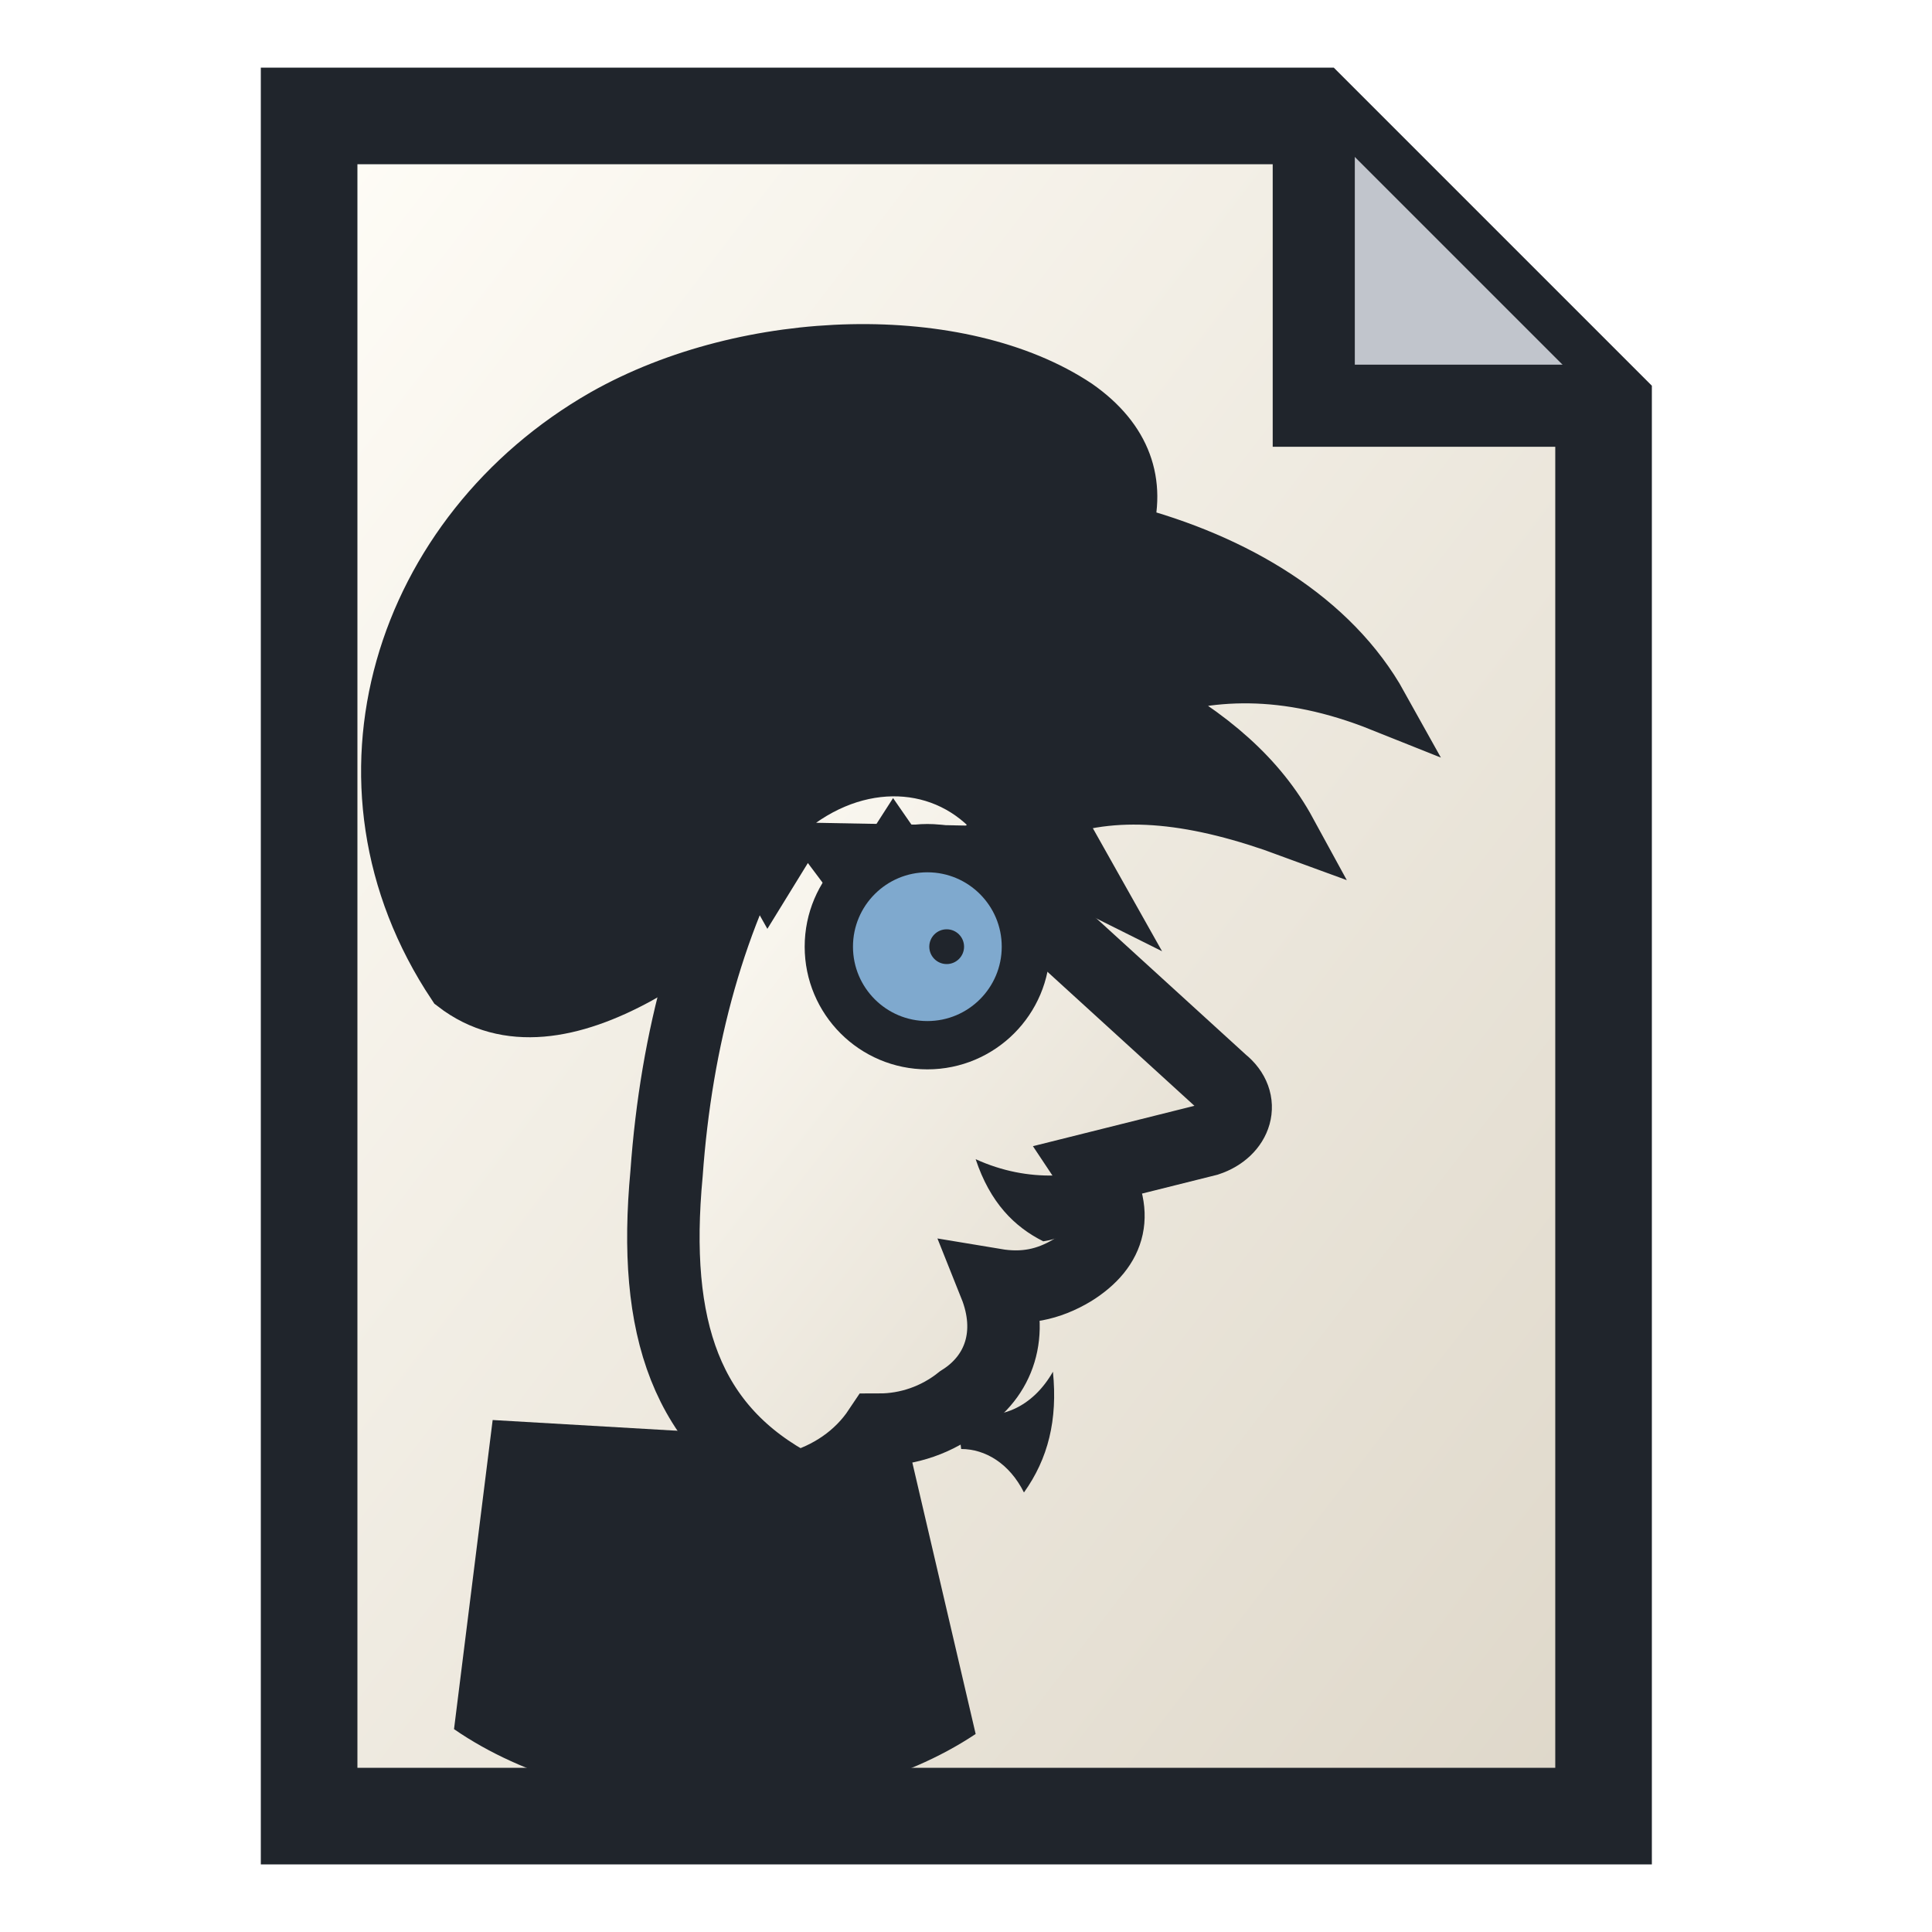
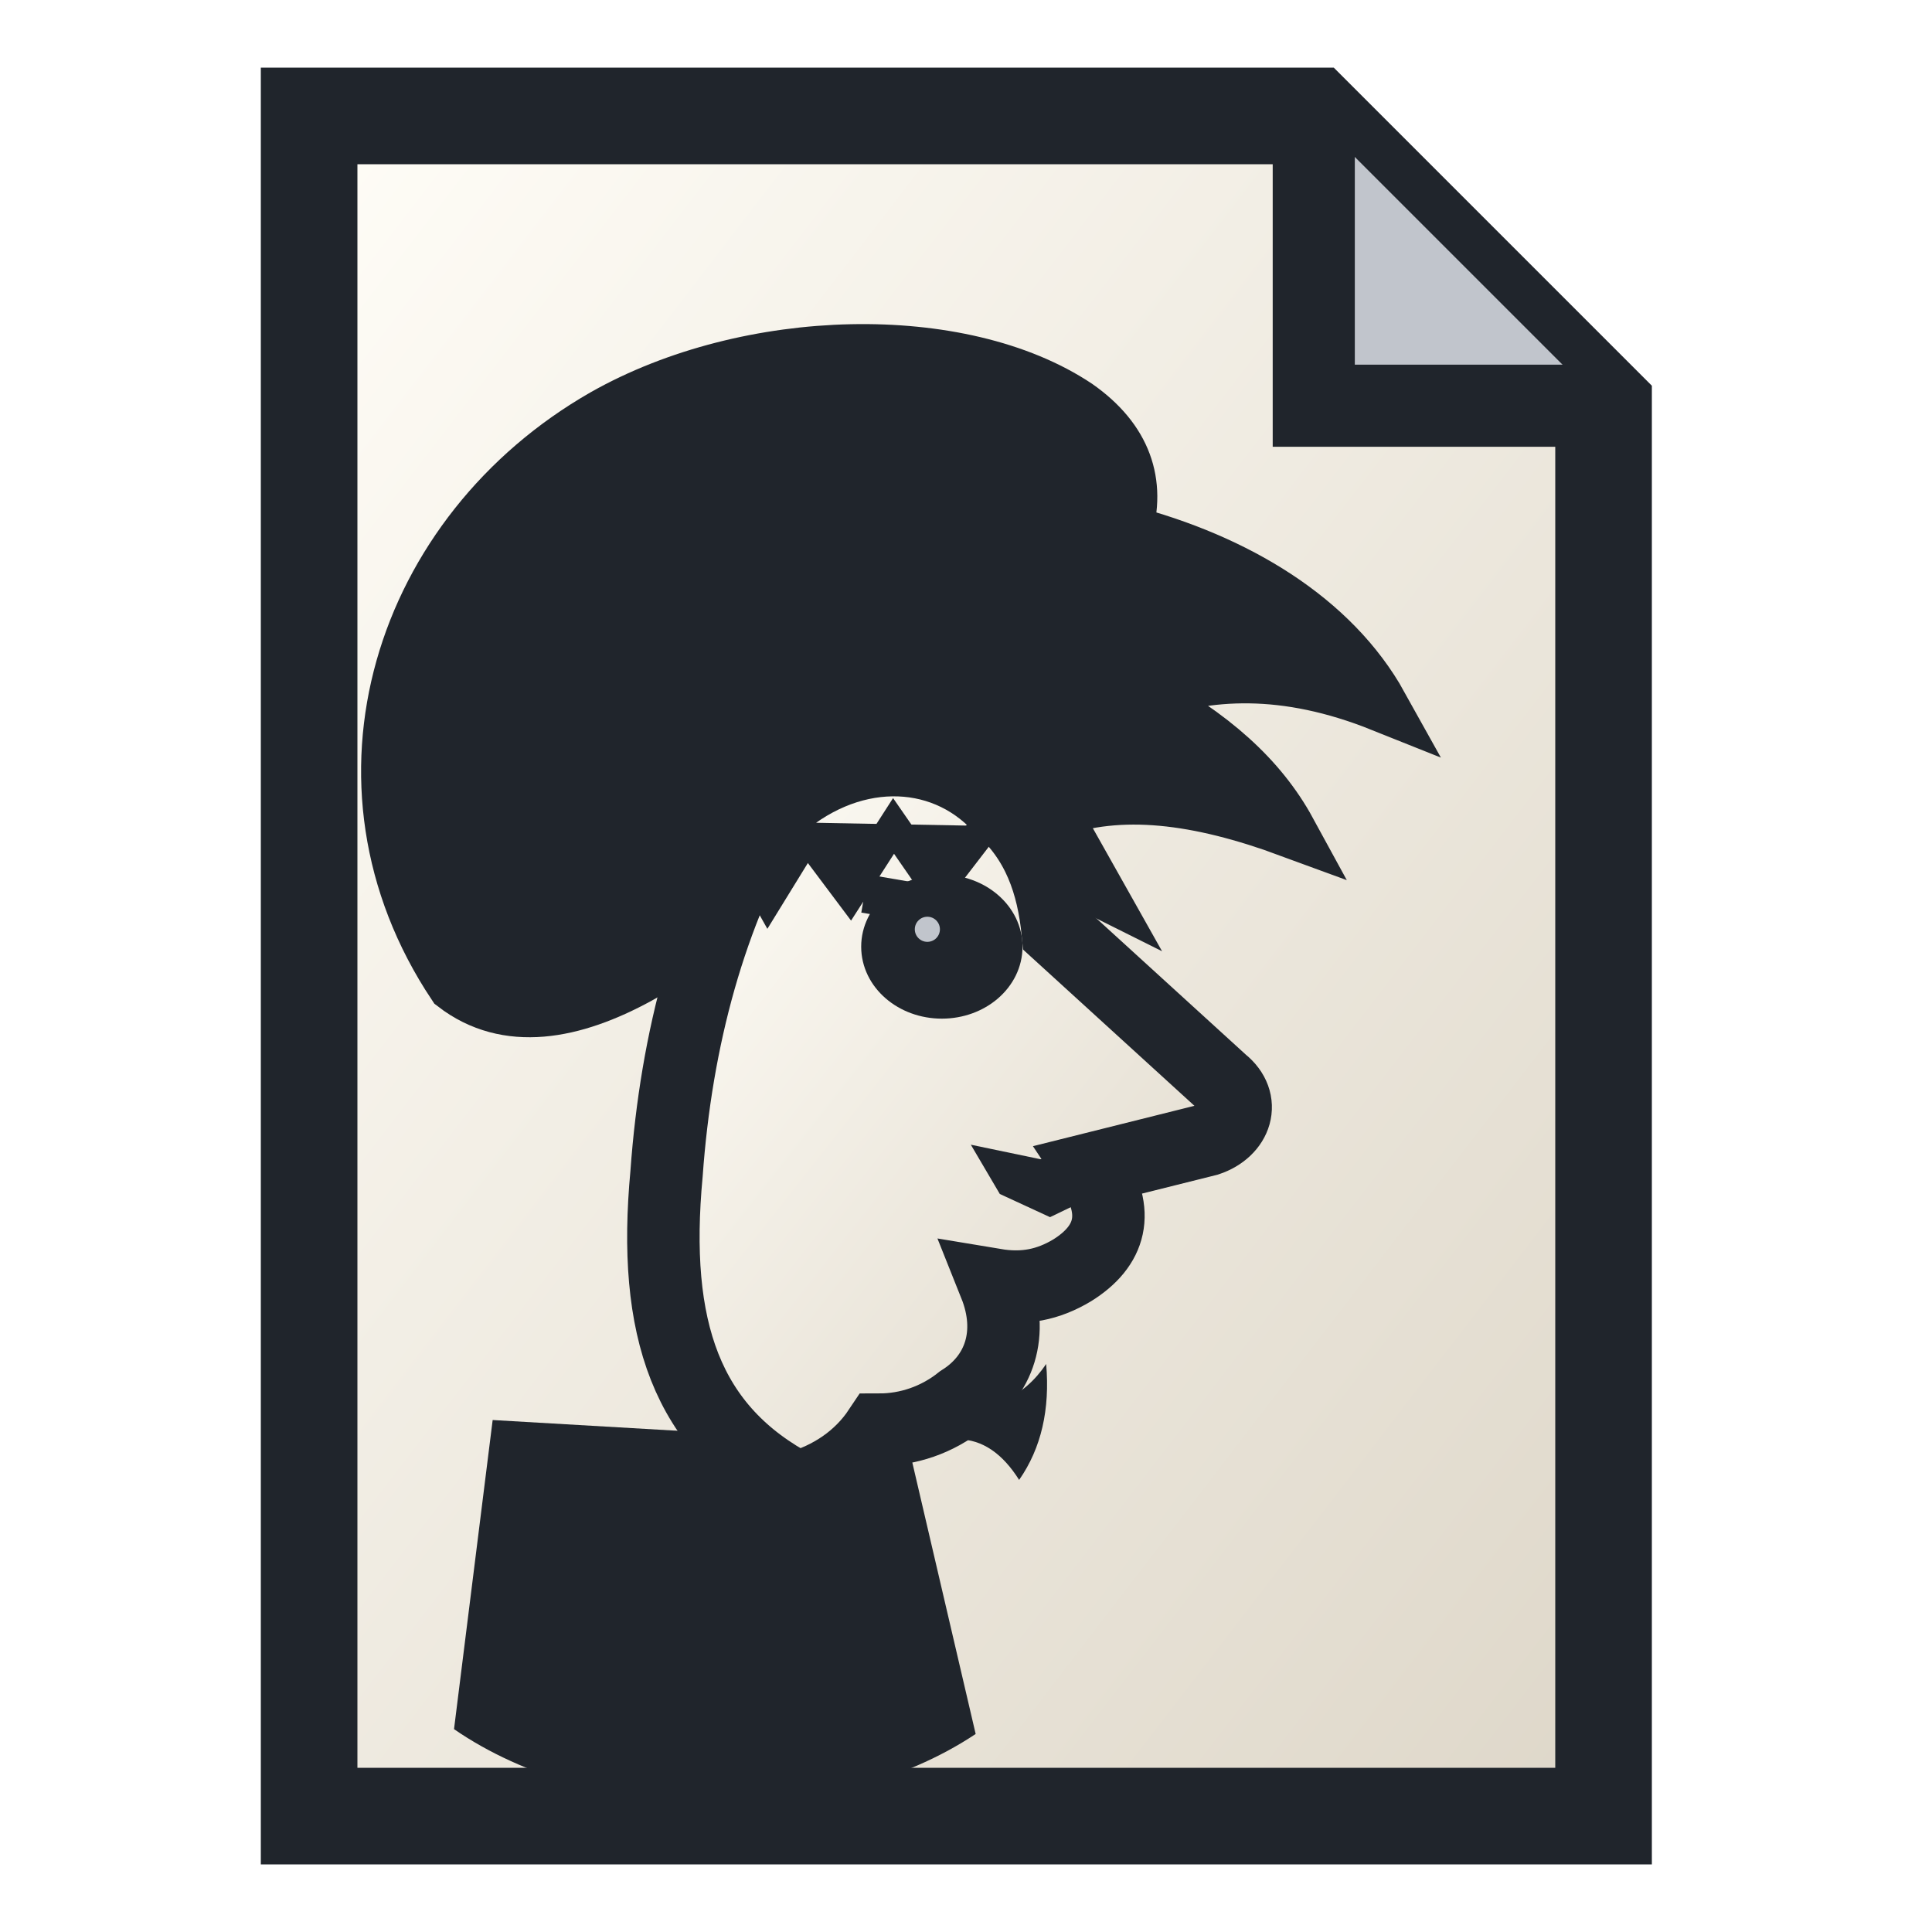
<svg xmlns="http://www.w3.org/2000/svg" width="20" height="20" viewBox="0 0 20 20">
  <defs>
    <linearGradient id="p" x2="1" y2="1">
      <stop stop-color="#fffdf7" />
      <stop offset="1" stop-color="#ded7c9" />
    </linearGradient>
  </defs>
  <path d="M3.2 1.2h10.4l3 3v14.6H3.2Z" fill="url(#p)" stroke="#20252c" stroke-width="1" />
  <path d="M13.6 1.2v3h3" fill="#c1c5cc" stroke="#20252c" stroke-width=".85" />
  <path d="m5.1 14.7-.4 3.2c1.45 1 3.9 1.05 5.4.05l-.7-3Z" fill="#20252c" />
  <path d="M4.7 10.2c-1.4-2.1-.55-4.7 1.55-5.9 1.5-.85 3.7-.9 4.9-.1.5.35.65.8.5 1.3 1.15.3 2.15.9 2.65 1.8-1-.4-1.8-.35-2.5-.1.75.4 1.25.85 1.55 1.4-.95-.35-1.75-.45-2.45-.2l.45.8c-1-.5-1.9-.7-2.9-.55-1 1-2.65 2.4-3.75 1.55Z" fill="#20252c" stroke="#20252c" stroke-width=".55" />
  <path d="M8 8.4c.75-.7 1.75-.7 2.35-.05.4.35.55.8.6 1.3l1.7 1.55c.25.2.15.5-.15.6l-1.2.3c.3.45.2.8-.2 1.05-.25.15-.5.2-.8.15.2.5.05.95-.35 1.2-.25.2-.55.3-.85.3-.2.3-.5.5-.85.6-1.15-.6-1.5-1.65-1.35-3.25.1-1.4.45-2.7 1.1-3.8Z" fill="url(#p)" stroke="#20252c" stroke-width=".75" />
  <path d="m7.5 8.5.45.8.4-.65.45.6.45-.7.45.65.5-.65" fill="#20252c" stroke="#20252c" stroke-width=".32" />
-   <circle cx="9.6" cy="9.8" r="1.02" fill="#7fa9ce" stroke="#20252c" stroke-width=".5" />
-   <circle cx="9.8" cy="9.8" r=".18" fill="#20252c" />
-   <path d="M10.1 12c.55.25 1.1.2 1.55 0-.15.5-.5.8-.85.85-.3-.15-.55-.4-.7-.85Zm-.2 2.6c.45.15.8-.05 1-.4.05.5-.05.9-.3 1.25-.15-.3-.4-.45-.65-.45Z" fill="#20252c" />
+   <path d="m8.95 9.25 1.05.18" stroke="#20252c" stroke-width=".4" />
+   <ellipse cx="9.75" cy="9.8" rx=".66" ry=".57" fill="#20252c" stroke="#20252c" stroke-width=".35" />
+   <circle cx="9.6" cy="9.62" r=".13" fill="#c1c5cc" />
+   <path d="m10.05 11.85.72.15.93-.17-.27.5-.56.27-.52-.24Z" fill="#20252c" />
+   <path d="M9.85 14.5c.4.14.75-.04.98-.38.04.47-.05.87-.28 1.2-.17-.27-.38-.42-.63-.42Z" fill="#20252c" />
</svg>
